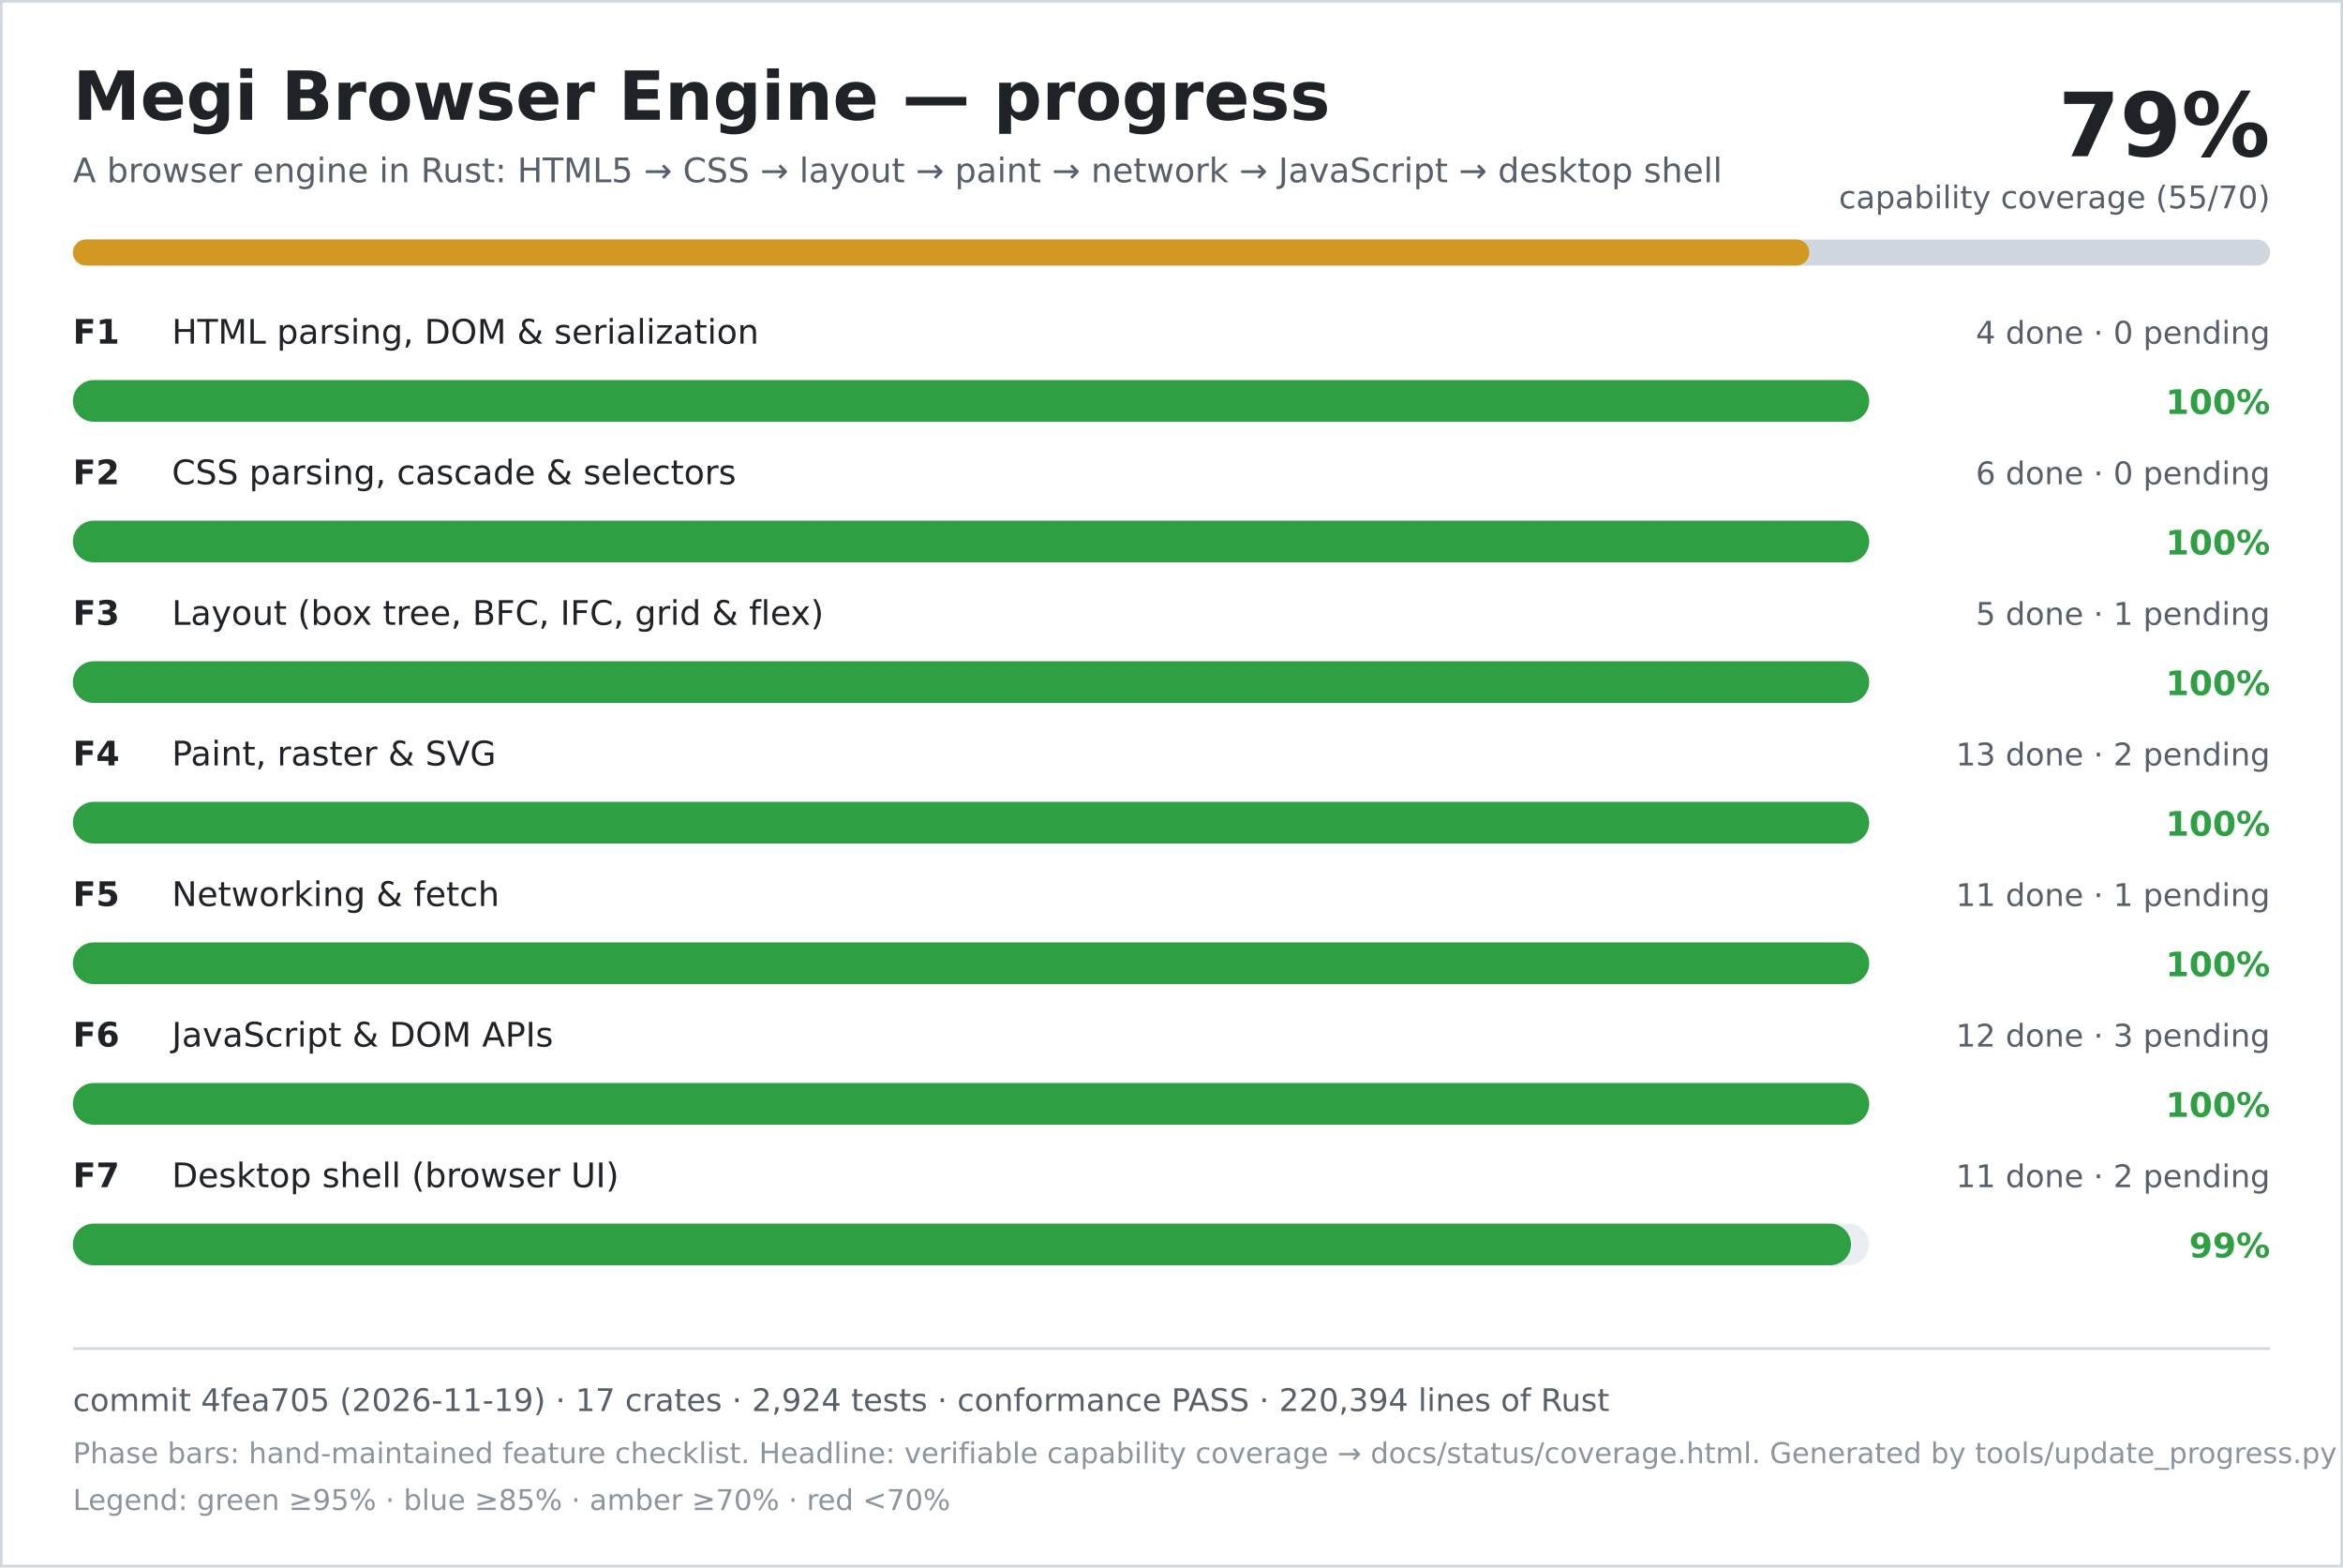
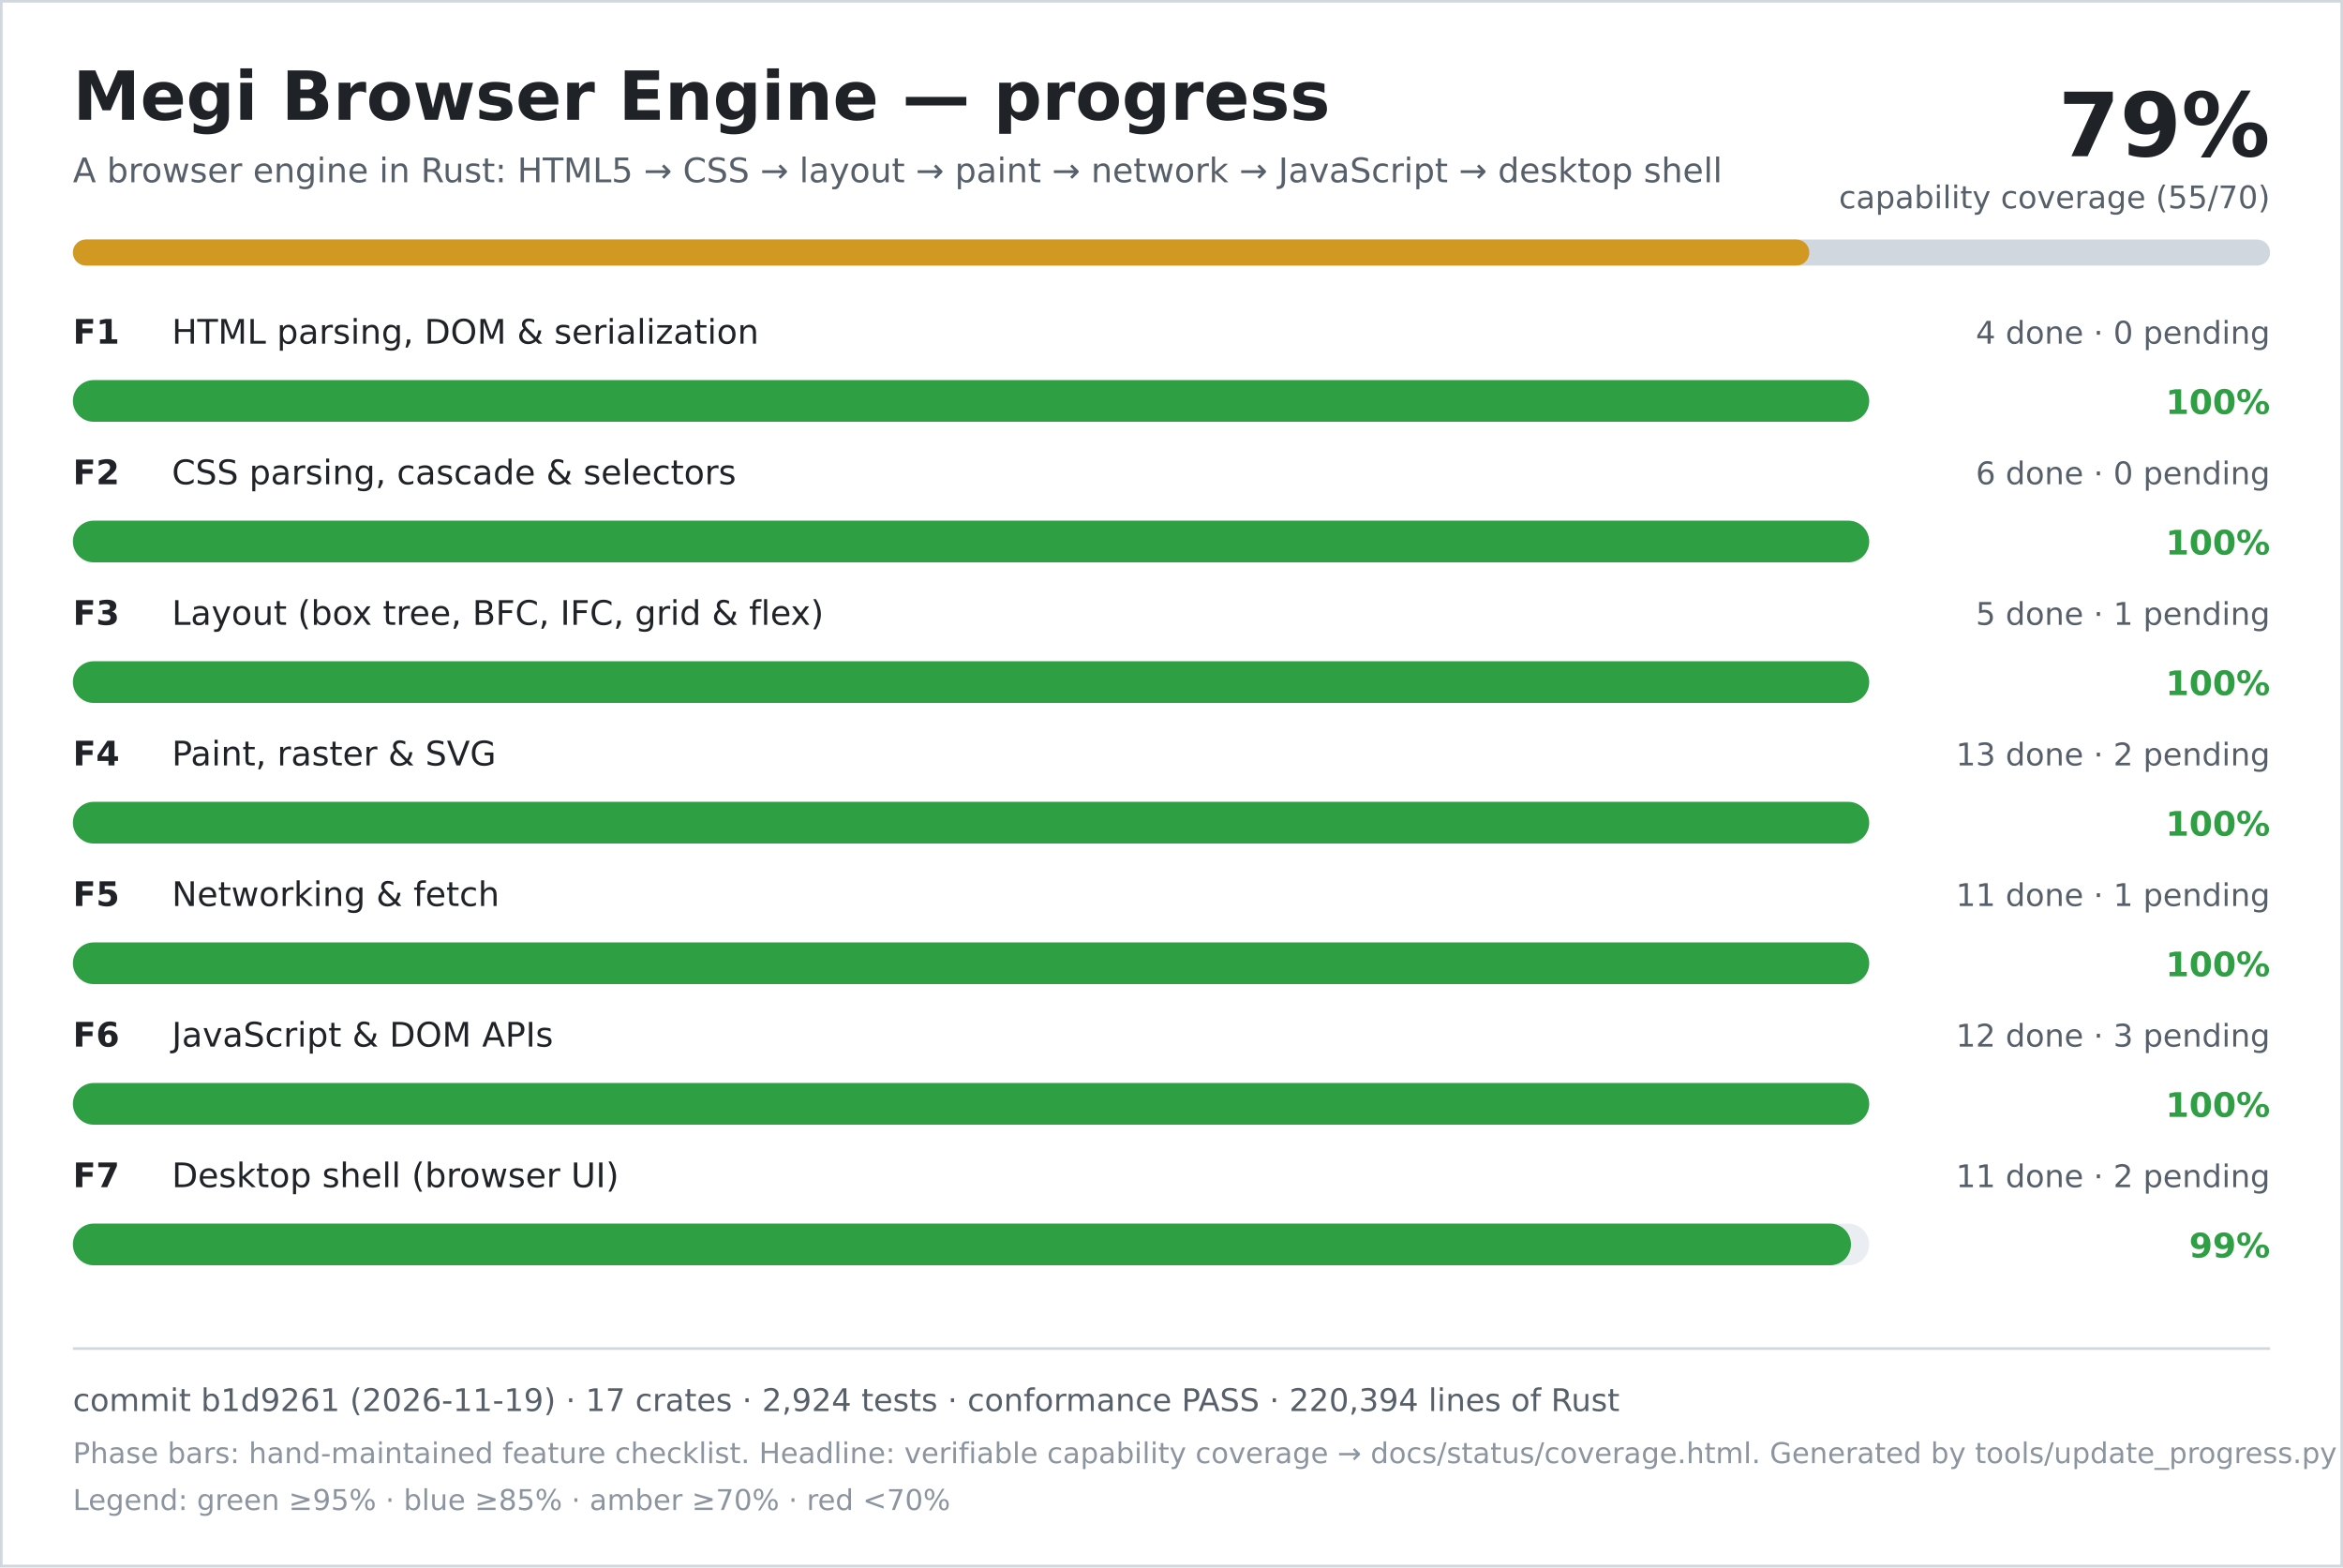
<svg xmlns="http://www.w3.org/2000/svg" width="900" height="602" viewBox="0 0 900 602" role="img" aria-labelledby="title desc">
  <rect width="900" height="602" fill="#ffffff" />
  <rect x="0.5" y="0.5" width="899" height="601" fill="none" stroke="#d0d7de" />
  <text x="28" y="46" font-family="DejaVu Sans, Verdana, sans-serif" font-size="26" font-weight="700" fill="#1f2328">Megi Browser Engine — progress</text>
  <text x="28" y="70" font-family="DejaVu Sans, Verdana, sans-serif" font-size="13" fill="#57606a">A browser engine in Rust: HTML5 → CSS → layout → paint → network → JavaScript → desktop shell</text>
  <text x="872" y="60" text-anchor="end" font-family="DejaVu Sans, Verdana, sans-serif" font-size="34" font-weight="700" fill="#1f2328">79%</text>
  <text x="872" y="80" text-anchor="end" font-family="DejaVu Sans, Verdana, sans-serif" font-size="12" fill="#57606a">capability coverage (55/70)</text>
  <rect x="28" y="92" width="844" height="10" rx="5" fill="#d0d7de" />
  <rect x="28" y="92" width="667" height="10" rx="5" fill="#d29922" />
  <text x="28" y="132" font-family="DejaVu Sans, Verdana, sans-serif" font-size="13" font-weight="700" fill="#1f2328">F1</text>
  <text x="66" y="132" font-family="DejaVu Sans, Verdana, sans-serif" font-size="13" fill="#1f2328">HTML parsing, DOM &amp; serialization</text>
  <text x="872" y="132" text-anchor="end" font-family="DejaVu Sans, Verdana, sans-serif" font-size="12" fill="#57606a">4 done · 0 pending</text>
  <rect x="28" y="146" width="690" height="16" rx="8" fill="#eaeef2" />
  <rect x="28" y="146" width="690" height="16" rx="8" fill="#2ea043" />
  <text x="872" y="159" text-anchor="end" font-family="DejaVu Sans, Verdana, sans-serif" font-size="13" font-weight="700" fill="#2ea043">100%</text>
  <text x="28" y="186" font-family="DejaVu Sans, Verdana, sans-serif" font-size="13" font-weight="700" fill="#1f2328">F2</text>
  <text x="66" y="186" font-family="DejaVu Sans, Verdana, sans-serif" font-size="13" fill="#1f2328">CSS parsing, cascade &amp; selectors</text>
  <text x="872" y="186" text-anchor="end" font-family="DejaVu Sans, Verdana, sans-serif" font-size="12" fill="#57606a">6 done · 0 pending</text>
  <rect x="28" y="200" width="690" height="16" rx="8" fill="#eaeef2" />
  <rect x="28" y="200" width="690" height="16" rx="8" fill="#2ea043" />
  <text x="872" y="213" text-anchor="end" font-family="DejaVu Sans, Verdana, sans-serif" font-size="13" font-weight="700" fill="#2ea043">100%</text>
  <text x="28" y="240" font-family="DejaVu Sans, Verdana, sans-serif" font-size="13" font-weight="700" fill="#1f2328">F3</text>
  <text x="66" y="240" font-family="DejaVu Sans, Verdana, sans-serif" font-size="13" fill="#1f2328">Layout (box tree, BFC, IFC, grid &amp; flex)</text>
  <text x="872" y="240" text-anchor="end" font-family="DejaVu Sans, Verdana, sans-serif" font-size="12" fill="#57606a">5 done · 1 pending</text>
  <rect x="28" y="254" width="690" height="16" rx="8" fill="#eaeef2" />
  <rect x="28" y="254" width="690" height="16" rx="8" fill="#2ea043" />
  <text x="872" y="267" text-anchor="end" font-family="DejaVu Sans, Verdana, sans-serif" font-size="13" font-weight="700" fill="#2ea043">100%</text>
  <text x="28" y="294" font-family="DejaVu Sans, Verdana, sans-serif" font-size="13" font-weight="700" fill="#1f2328">F4</text>
  <text x="66" y="294" font-family="DejaVu Sans, Verdana, sans-serif" font-size="13" fill="#1f2328">Paint, raster &amp; SVG</text>
  <text x="872" y="294" text-anchor="end" font-family="DejaVu Sans, Verdana, sans-serif" font-size="12" fill="#57606a">13 done · 2 pending</text>
  <rect x="28" y="308" width="690" height="16" rx="8" fill="#eaeef2" />
  <rect x="28" y="308" width="690" height="16" rx="8" fill="#2ea043" />
  <text x="872" y="321" text-anchor="end" font-family="DejaVu Sans, Verdana, sans-serif" font-size="13" font-weight="700" fill="#2ea043">100%</text>
  <text x="28" y="348" font-family="DejaVu Sans, Verdana, sans-serif" font-size="13" font-weight="700" fill="#1f2328">F5</text>
  <text x="66" y="348" font-family="DejaVu Sans, Verdana, sans-serif" font-size="13" fill="#1f2328">Networking &amp; fetch</text>
  <text x="872" y="348" text-anchor="end" font-family="DejaVu Sans, Verdana, sans-serif" font-size="12" fill="#57606a">11 done · 1 pending</text>
  <rect x="28" y="362" width="690" height="16" rx="8" fill="#eaeef2" />
  <rect x="28" y="362" width="690" height="16" rx="8" fill="#2ea043" />
  <text x="872" y="375" text-anchor="end" font-family="DejaVu Sans, Verdana, sans-serif" font-size="13" font-weight="700" fill="#2ea043">100%</text>
  <text x="28" y="402" font-family="DejaVu Sans, Verdana, sans-serif" font-size="13" font-weight="700" fill="#1f2328">F6</text>
  <text x="66" y="402" font-family="DejaVu Sans, Verdana, sans-serif" font-size="13" fill="#1f2328">JavaScript &amp; DOM APIs</text>
  <text x="872" y="402" text-anchor="end" font-family="DejaVu Sans, Verdana, sans-serif" font-size="12" fill="#57606a">12 done · 3 pending</text>
  <rect x="28" y="416" width="690" height="16" rx="8" fill="#eaeef2" />
  <rect x="28" y="416" width="690" height="16" rx="8" fill="#2ea043" />
  <text x="872" y="429" text-anchor="end" font-family="DejaVu Sans, Verdana, sans-serif" font-size="13" font-weight="700" fill="#2ea043">100%</text>
  <text x="28" y="456" font-family="DejaVu Sans, Verdana, sans-serif" font-size="13" font-weight="700" fill="#1f2328">F7</text>
  <text x="66" y="456" font-family="DejaVu Sans, Verdana, sans-serif" font-size="13" fill="#1f2328">Desktop shell (browser UI)</text>
  <text x="872" y="456" text-anchor="end" font-family="DejaVu Sans, Verdana, sans-serif" font-size="12" fill="#57606a">11 done · 2 pending</text>
  <rect x="28" y="470" width="690" height="16" rx="8" fill="#eaeef2" />
  <rect x="28" y="470" width="683" height="16" rx="8" fill="#2ea043" />
  <text x="872" y="483" text-anchor="end" font-family="DejaVu Sans, Verdana, sans-serif" font-size="13" font-weight="700" fill="#2ea043">99%</text>
  <line x1="28" y1="518" x2="872" y2="518" stroke="#d0d7de" />
-   <text x="28" y="542" font-family="DejaVu Sans, Verdana, sans-serif" font-size="12" fill="#57606a">commit 4fea705 (2026-11-19) · 17 crates · 2,924 tests · conformance PASS · 220,394 lines of Rust</text>
+   <text x="28" y="542" font-family="DejaVu Sans, Verdana, sans-serif" font-size="12" fill="#57606a">commit b1d9261 (2026-11-19) · 17 crates · 2,924 tests · conformance PASS · 220,394 lines of Rust</text>
  <text x="28" y="562" font-family="DejaVu Sans, Verdana, sans-serif" font-size="11" fill="#8c959f">Phase bars: hand-maintained feature checklist. Headline: verifiable capability coverage → docs/status/coverage.html. Generated by tools/update_progress.py — do not edit.</text>
  <text x="28" y="580" font-family="DejaVu Sans, Verdana, sans-serif" font-size="11" fill="#8c959f">Legend: green ≥95% · blue ≥85% · amber ≥70% · red &lt;70%</text>
</svg>
